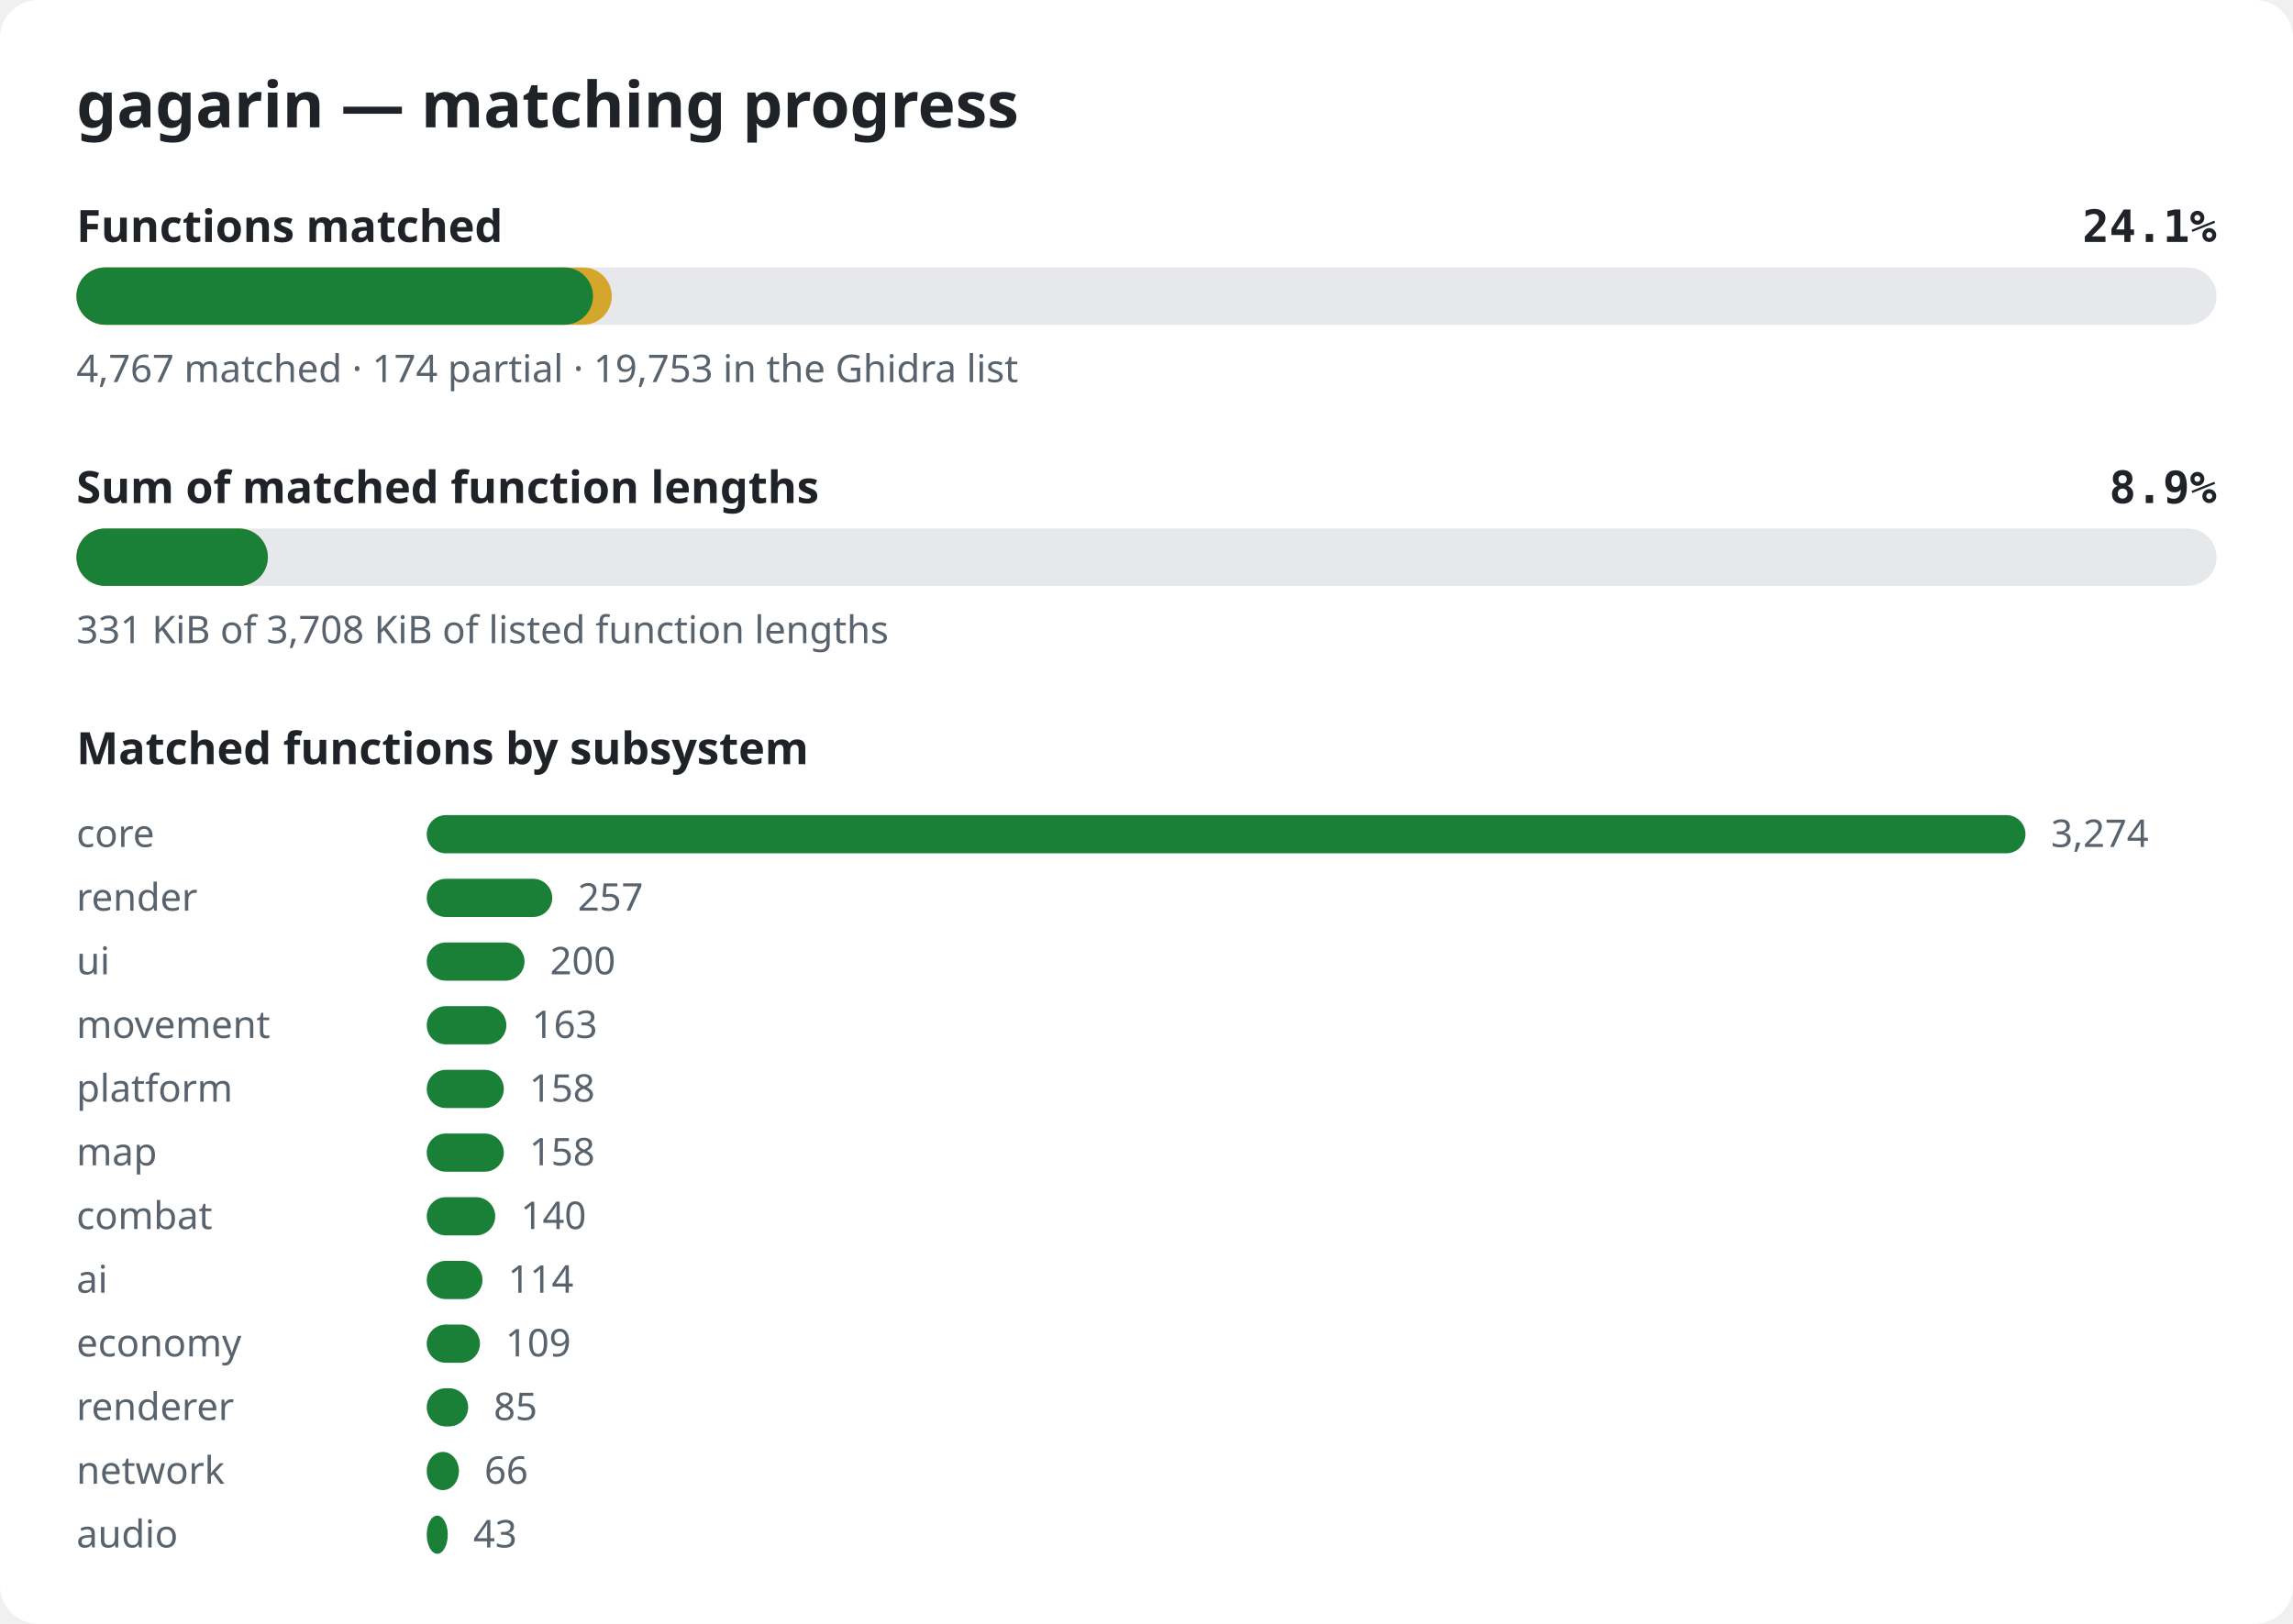
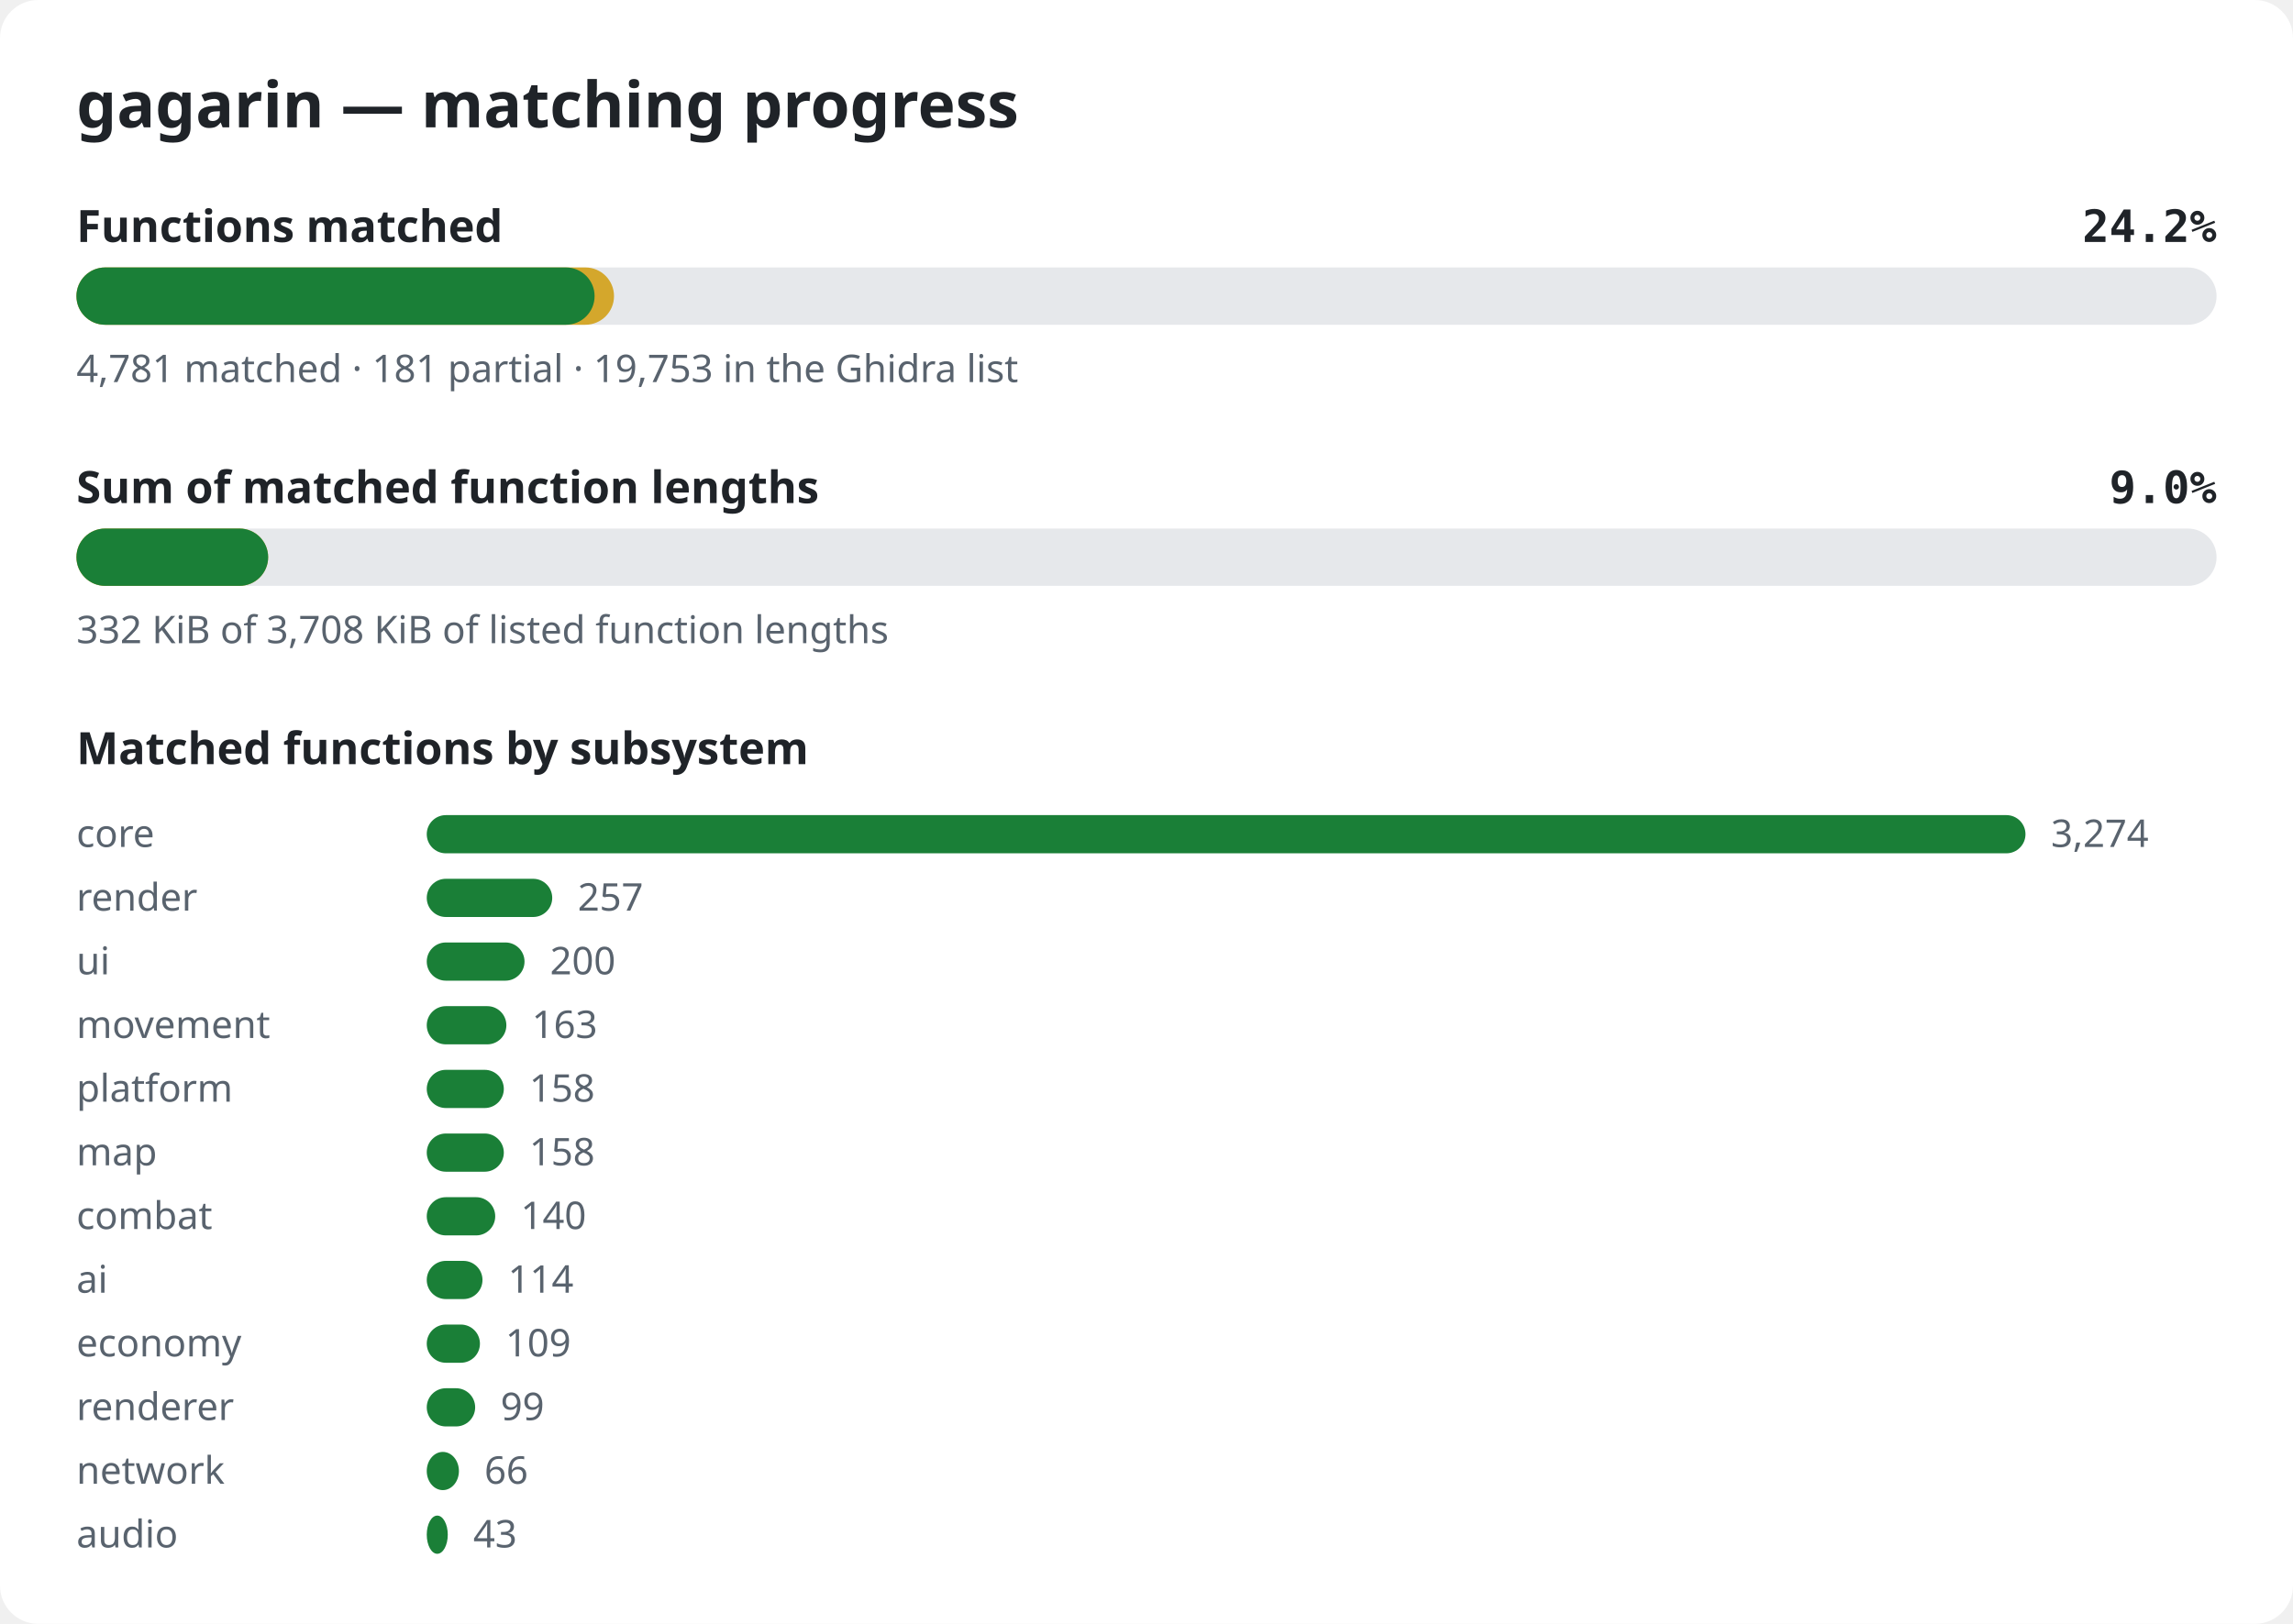
<svg xmlns="http://www.w3.org/2000/svg" width="720" height="510" viewBox="0 0 720 510" role="img" aria-label="gagarin matching progress">
  <style>.bg{fill:#ffffff}.title{font:600 20px sans-serif;fill:#1f2328}.label{font:600 14px sans-serif;fill:#1f2328}.pct{font:600 14px monospace;fill:#1f2328}.note{font:12px sans-serif;fill:#59636e}.track{fill:#e6e8eb}.done{fill:#1a7f37}.partial{fill:#d4a72c}@media (prefers-color-scheme: dark){.bg{fill:#0d1117}.title,.label,.pct{fill:#e6edf3}.note{fill:#9198a1}.track{fill:#262c36}.done{fill:#3fb950}.partial{fill:#d29922}}</style>
  <rect width="720" height="510" rx="12" class="bg" />
  <text x="24" y="40" class="title">gagarin — matching progress</text>
  <text x="24" y="76" class="label">Functions matched</text>
-   <text x="696" y="76" class="pct" text-anchor="end">24.1%</text>
+   <text x="696" y="76" class="pct" text-anchor="end">24.2%</text>
  <rect x="24" y="84" width="672" height="18" rx="9" class="track" />
-   <rect x="24" y="84" width="168.1" height="18" rx="9" class="partial" />
-   <rect x="24" y="84" width="162.2" height="18" rx="9" class="done" />
-   <text x="24" y="120" class="note">4,767 matched · 174 partial · 19,753 in the Ghidra list</text>
+   <rect x="24" y="84" width="168.8" height="18" rx="9" class="partial" />
+   <rect x="24" y="84" width="162.7" height="18" rx="9" class="done" />
+   <text x="24" y="120" class="note">4,781 matched · 181 partial · 19,753 in the Ghidra list</text>
  <text x="24" y="158" class="label">Sum of matched function lengths</text>
-   <text x="696" y="158" class="pct" text-anchor="end">8.9%</text>
+   <text x="696" y="158" class="pct" text-anchor="end">9.0%</text>
  <rect x="24" y="166" width="672" height="18" rx="9" class="track" />
-   <rect x="24" y="166" width="60.1" height="18" rx="9" class="partial" />
-   <rect x="24" y="166" width="60.1" height="18" rx="9" class="done" />
-   <text x="24" y="202" class="note">331 KiB of 3,708 KiB of listed function lengths</text>
+   <rect x="24" y="166" width="60.2" height="18" rx="9" class="partial" />
+   <rect x="24" y="166" width="60.2" height="18" rx="9" class="done" />
+   <text x="24" y="202" class="note">332 KiB of 3,708 KiB of listed function lengths</text>
  <text x="24" y="240" class="label">Matched functions by subsystem</text>
  <text x="24" y="266" class="note">core</text>
  <rect x="134" y="256" width="502.0" height="12" rx="6" class="done" />
  <text x="644.0" y="266" class="note">3,274</text>
  <text x="24" y="286" class="note">render</text>
  <rect x="134" y="276" width="39.4" height="12" rx="6" class="done" />
  <text x="181.4" y="286" class="note">257</text>
  <text x="24" y="306" class="note">ui</text>
  <rect x="134" y="296" width="30.7" height="12" rx="6" class="done" />
  <text x="172.7" y="306" class="note">200</text>
  <text x="24" y="326" class="note">movement</text>
  <rect x="134" y="316" width="25.0" height="12" rx="6" class="done" />
  <text x="167.0" y="326" class="note">163</text>
  <text x="24" y="346" class="note">platform</text>
  <rect x="134" y="336" width="24.2" height="12" rx="6" class="done" />
  <text x="166.2" y="346" class="note">158</text>
  <text x="24" y="366" class="note">map</text>
  <rect x="134" y="356" width="24.2" height="12" rx="6" class="done" />
  <text x="166.2" y="366" class="note">158</text>
  <text x="24" y="386" class="note">combat</text>
  <rect x="134" y="376" width="21.5" height="12" rx="6" class="done" />
  <text x="163.5" y="386" class="note">140</text>
  <text x="24" y="406" class="note">ai</text>
  <rect x="134" y="396" width="17.5" height="12" rx="6" class="done" />
  <text x="159.5" y="406" class="note">114</text>
  <text x="24" y="426" class="note">economy</text>
  <rect x="134" y="416" width="16.7" height="12" rx="6" class="done" />
  <text x="158.7" y="426" class="note">109</text>
  <text x="24" y="446" class="note">renderer</text>
-   <rect x="134" y="436" width="13.0" height="12" rx="6" class="done" />
-   <text x="155.0" y="446" class="note">85</text>
+   <rect x="134" y="436" width="15.2" height="12" rx="6" class="done" />
+   <text x="157.2" y="446" class="note">99</text>
  <text x="24" y="466" class="note">network</text>
  <rect x="134" y="456" width="10.1" height="12" rx="6" class="done" />
  <text x="152.1" y="466" class="note">66</text>
  <text x="24" y="486" class="note">audio</text>
  <rect x="134" y="476" width="6.6" height="12" rx="6" class="done" />
  <text x="148.6" y="486" class="note">43</text>
</svg>
